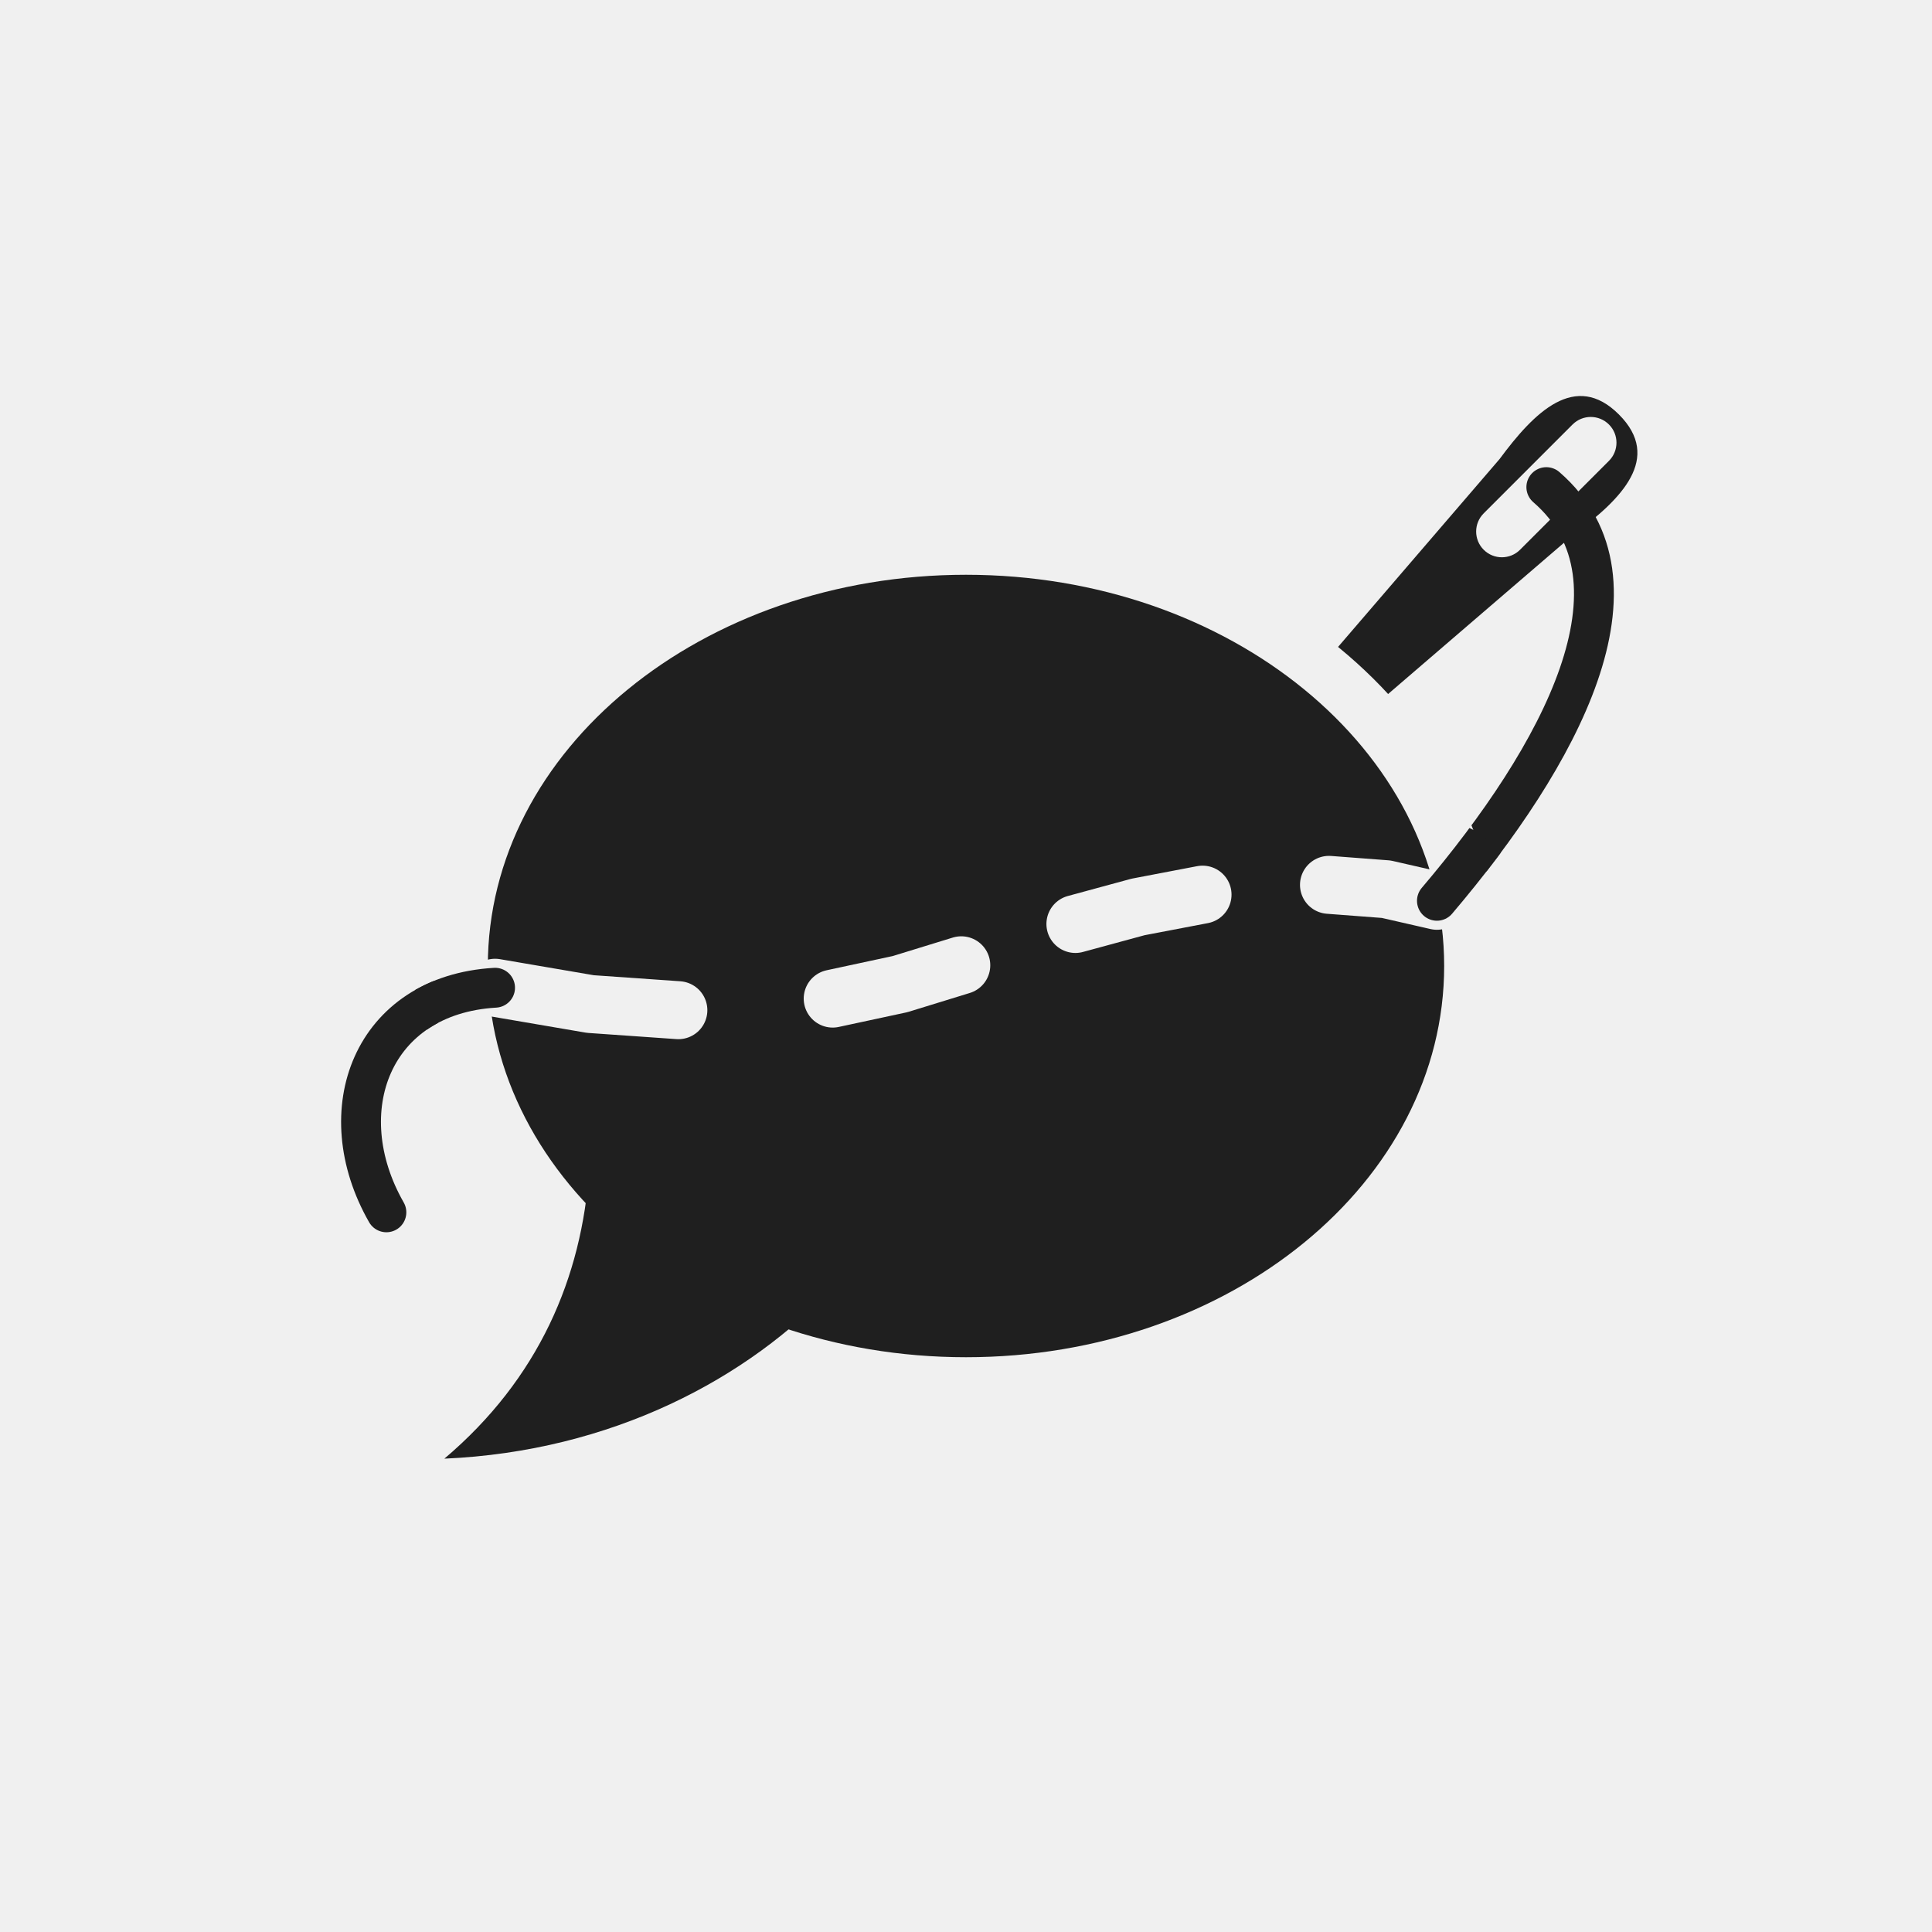
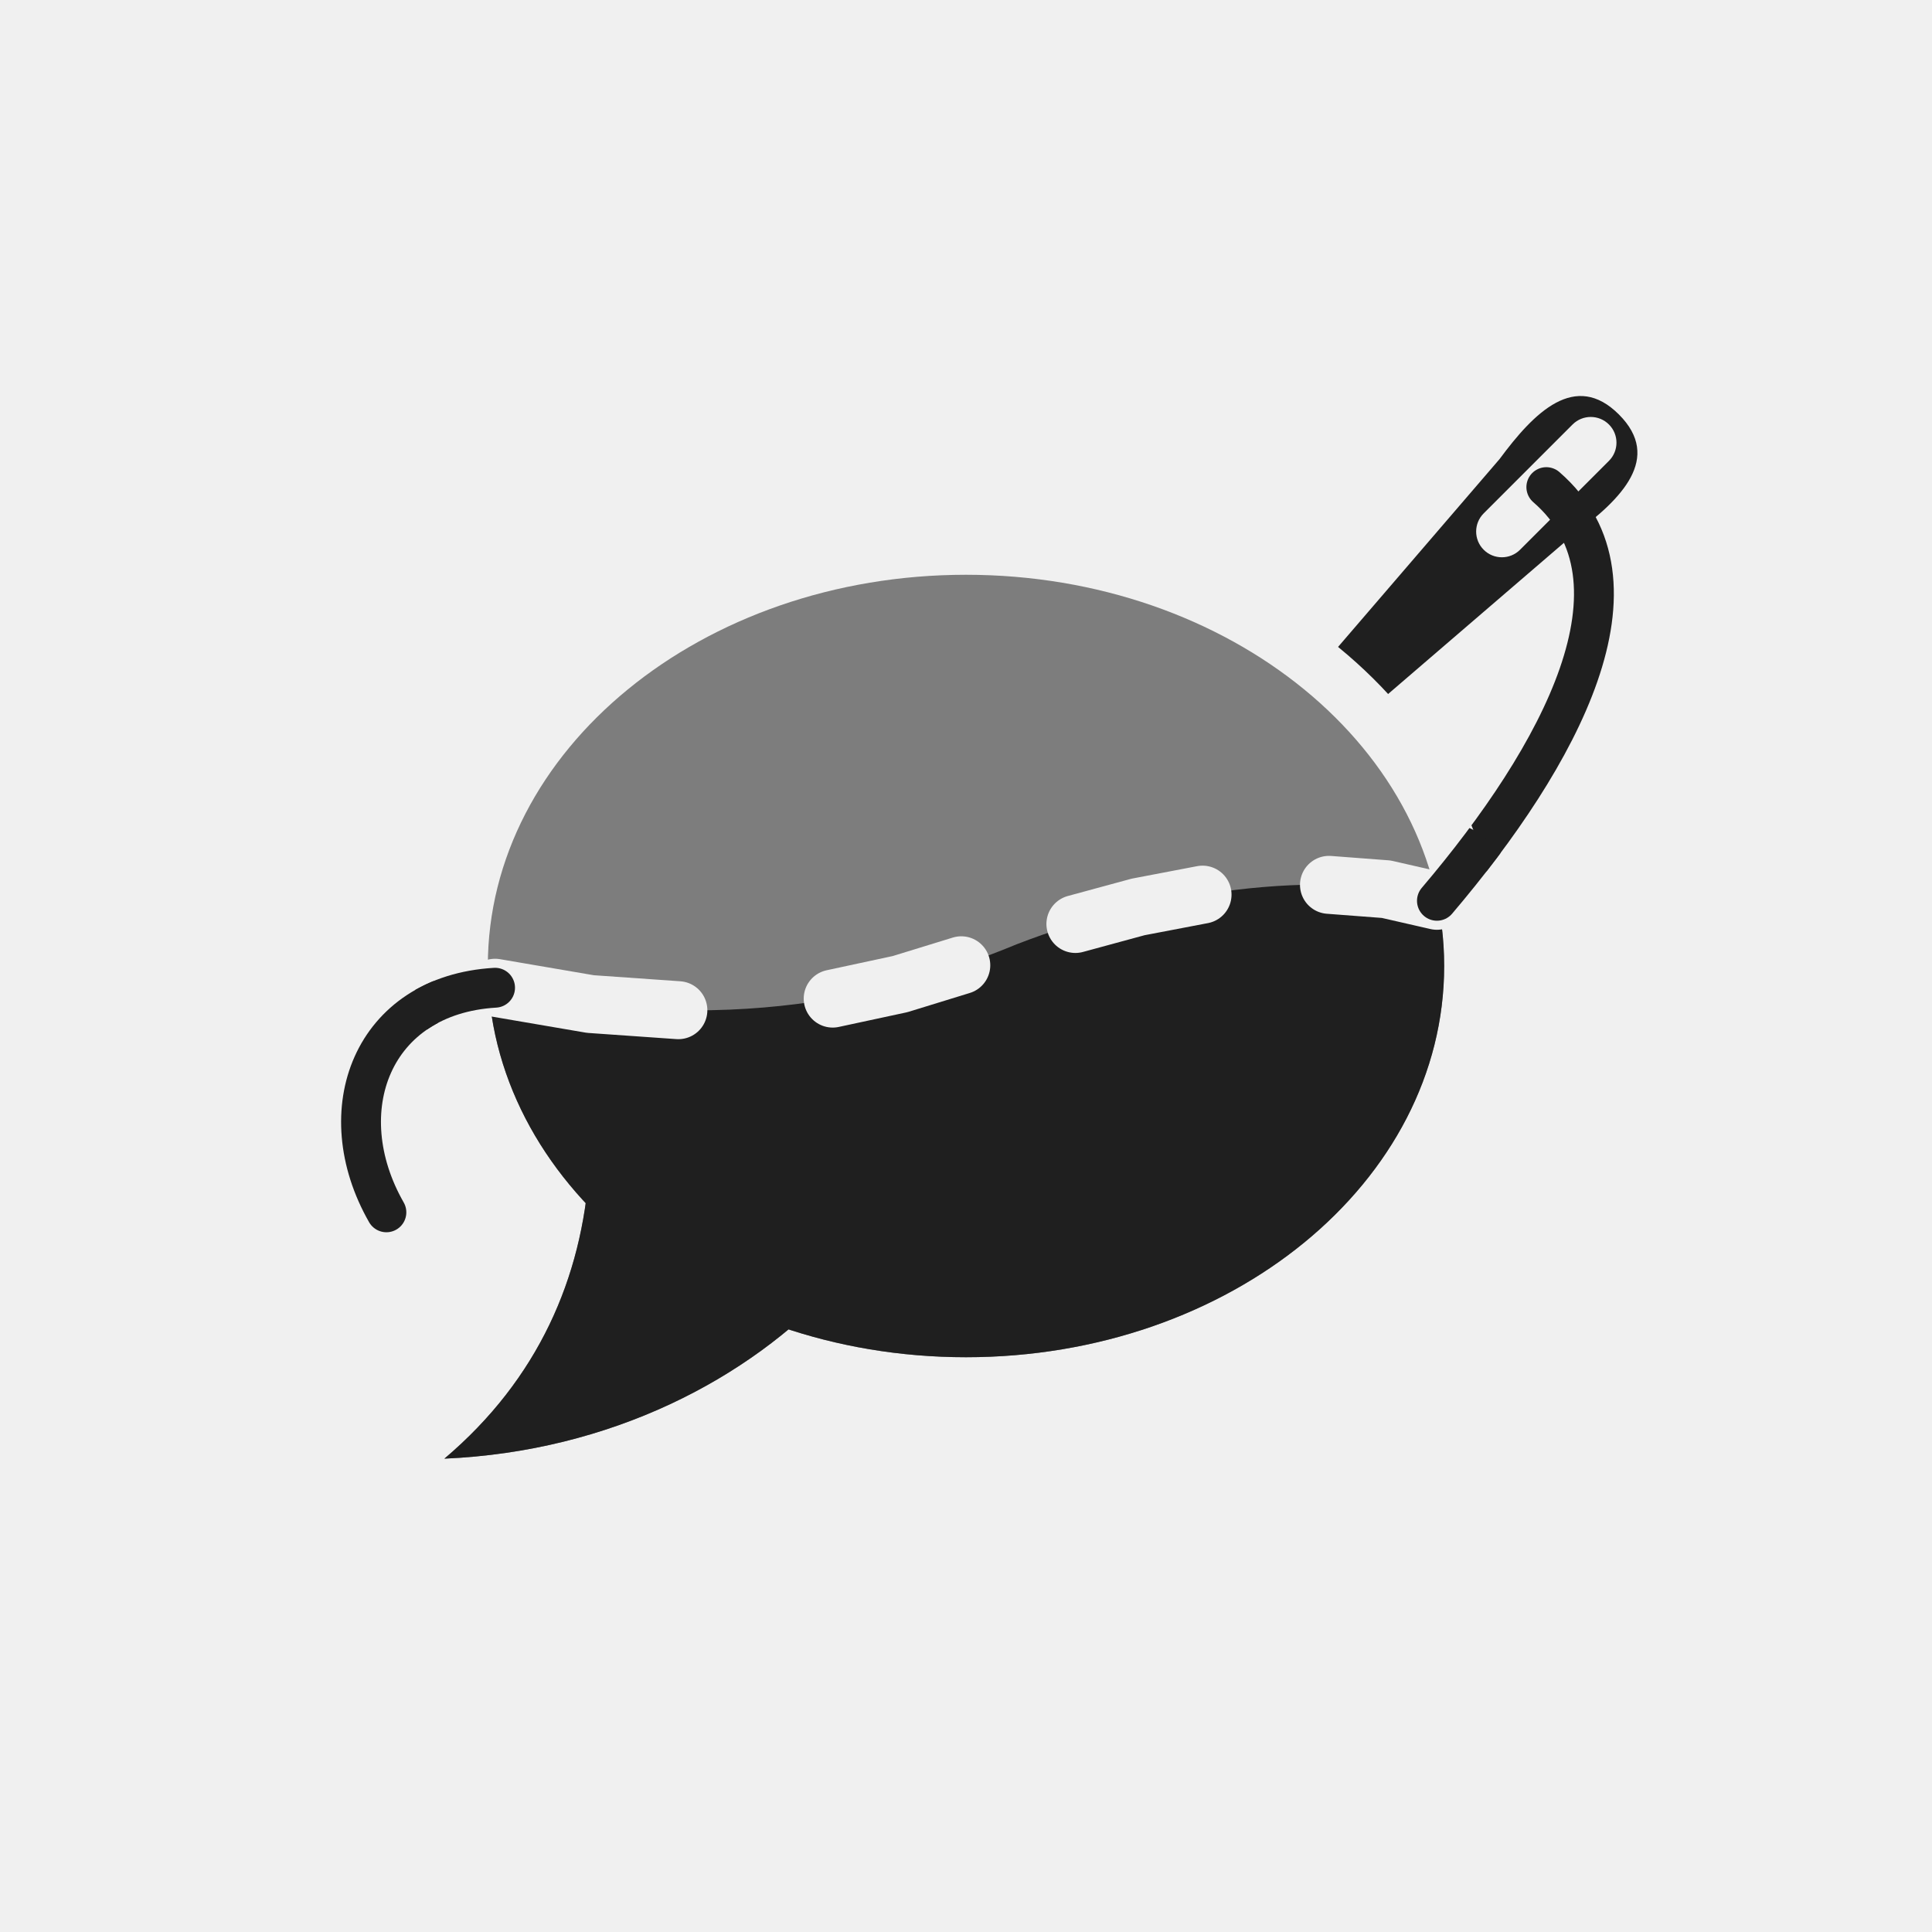
<svg xmlns="http://www.w3.org/2000/svg" viewBox="0 0 432 432">
  <defs>
    <clipPath id="b">
      <ellipse cx="216" cy="206" rx="132" ry="108" />
      <path d="M112,262 C110,292 98,320 72,342 C118,340 156,320 180,294 Z" />
+     </clipPath>
+     <clipPath id="lo">
+       <path d="M86,212 C150,226 196,214 230,200 C266,186 316,178 346,188 L470,188 L470,470 L-20,470 L-20,212 Z" />
    </clipPath>
    <clipPath id="ends">
      <circle cx="86.0" cy="212.0" r="22" />
      <circle cx="346.0" cy="188.0" r="22" />
    </clipPath>
    <mask id="cut" maskUnits="userSpaceOnUse" x="0" y="0" width="432" height="432">
      <rect width="432" height="432" fill="#fff" />
      <g stroke="#000" stroke-width="16" stroke-linecap="round" stroke-linejoin="round">
        <polyline points="86.0,212.0 112.3,216.5 136.6,218.2" fill="none" />
        <polyline points="179.2,215.0 197.8,211.0 214.7,205.8" fill="none" />
        <polyline points="246.2,194.4 263.5,189.7 281.3,186.3" fill="none" />
        <polyline points="316.2,183.6 332.0,184.8 346.0,188.0" fill="none" />
      </g>
    </mask>
    <mask id="behind" maskUnits="userSpaceOnUse" x="0" y="0" width="432" height="432">
      <rect width="432" height="432" fill="#fff" />
      <g fill="#000">
        <ellipse cx="216" cy="206" rx="132" ry="108" />
        <path d="M112,262 C110,292 98,320 72,342 C118,340 156,320 180,294 Z" />
      </g>
      <g fill="none" stroke="#000" stroke-width="30" stroke-linejoin="round">
        <ellipse cx="216" cy="206" rx="132" ry="108" />
        <path d="M112,262 C110,292 98,320 72,342 C118,340 156,320 180,294 Z" />
      </g>
    </mask>
  </defs>
  <g transform="translate(216 216) scale(0.81) translate(-216 -206)">
    <g mask="url(#behind)">
      <g transform="translate(392 58) rotate(135.00)">
        <path d="M-6,0 C-6,-17.0 10,-17.0 26,-14.6 L106.9,-8.5 L152.7,0 L106.9,8.5 L26,14.6 C10,17.0 -6,17.0 -6,0 Z M5,-7.1 H39.7 A7.1,7.1 0 0 1 39.7,7.1 H5 A7.1,7.1 0 0 1 5,-7.1 Z" fill="#1F1F1F" fill-rule="evenodd" />
      </g>
      <path d="M376.2,73.8 C406.2,99.8 380.0,148.0 346.0,188.0" fill="none" stroke="#1F1F1F" stroke-width="11" stroke-linecap="round" />
      <path d="M86.0,212.0 C52.0,214.0 40.0,246.0 56.0,274.0" fill="none" stroke="#1F1F1F" stroke-width="11" stroke-linecap="round" />
    </g>
    <g mask="url(#cut)">
-       <g fill="#1F1F1F">
+       <g fill="#1F1F1F" fill-opacity="0.55">
+         <ellipse cx="216" cy="206" rx="132" ry="108" />
+         <path d="M112,262 C110,292 98,320 72,342 C118,340 156,320 180,294 Z" />
+       </g>
+       <g clip-path="url(#lo)" fill="#1F1F1F">
        <ellipse cx="216" cy="206" rx="132" ry="108" />
        <path d="M112,262 C110,292 98,320 72,342 C118,340 156,320 180,294 Z" />
      </g>
    </g>
    <g clip-path="url(#ends)">
      <path d="M376.2,73.8 C406.2,99.8 380.0,148.0 346.0,188.0" fill="none" stroke="#1F1F1F" stroke-width="11" stroke-linecap="round" />
      <path d="M86.0,212.0 C52.0,214.0 40.0,246.0 56.0,274.0" fill="none" stroke="#1F1F1F" stroke-width="11" stroke-linecap="round" />
    </g>
  </g>
</svg>
